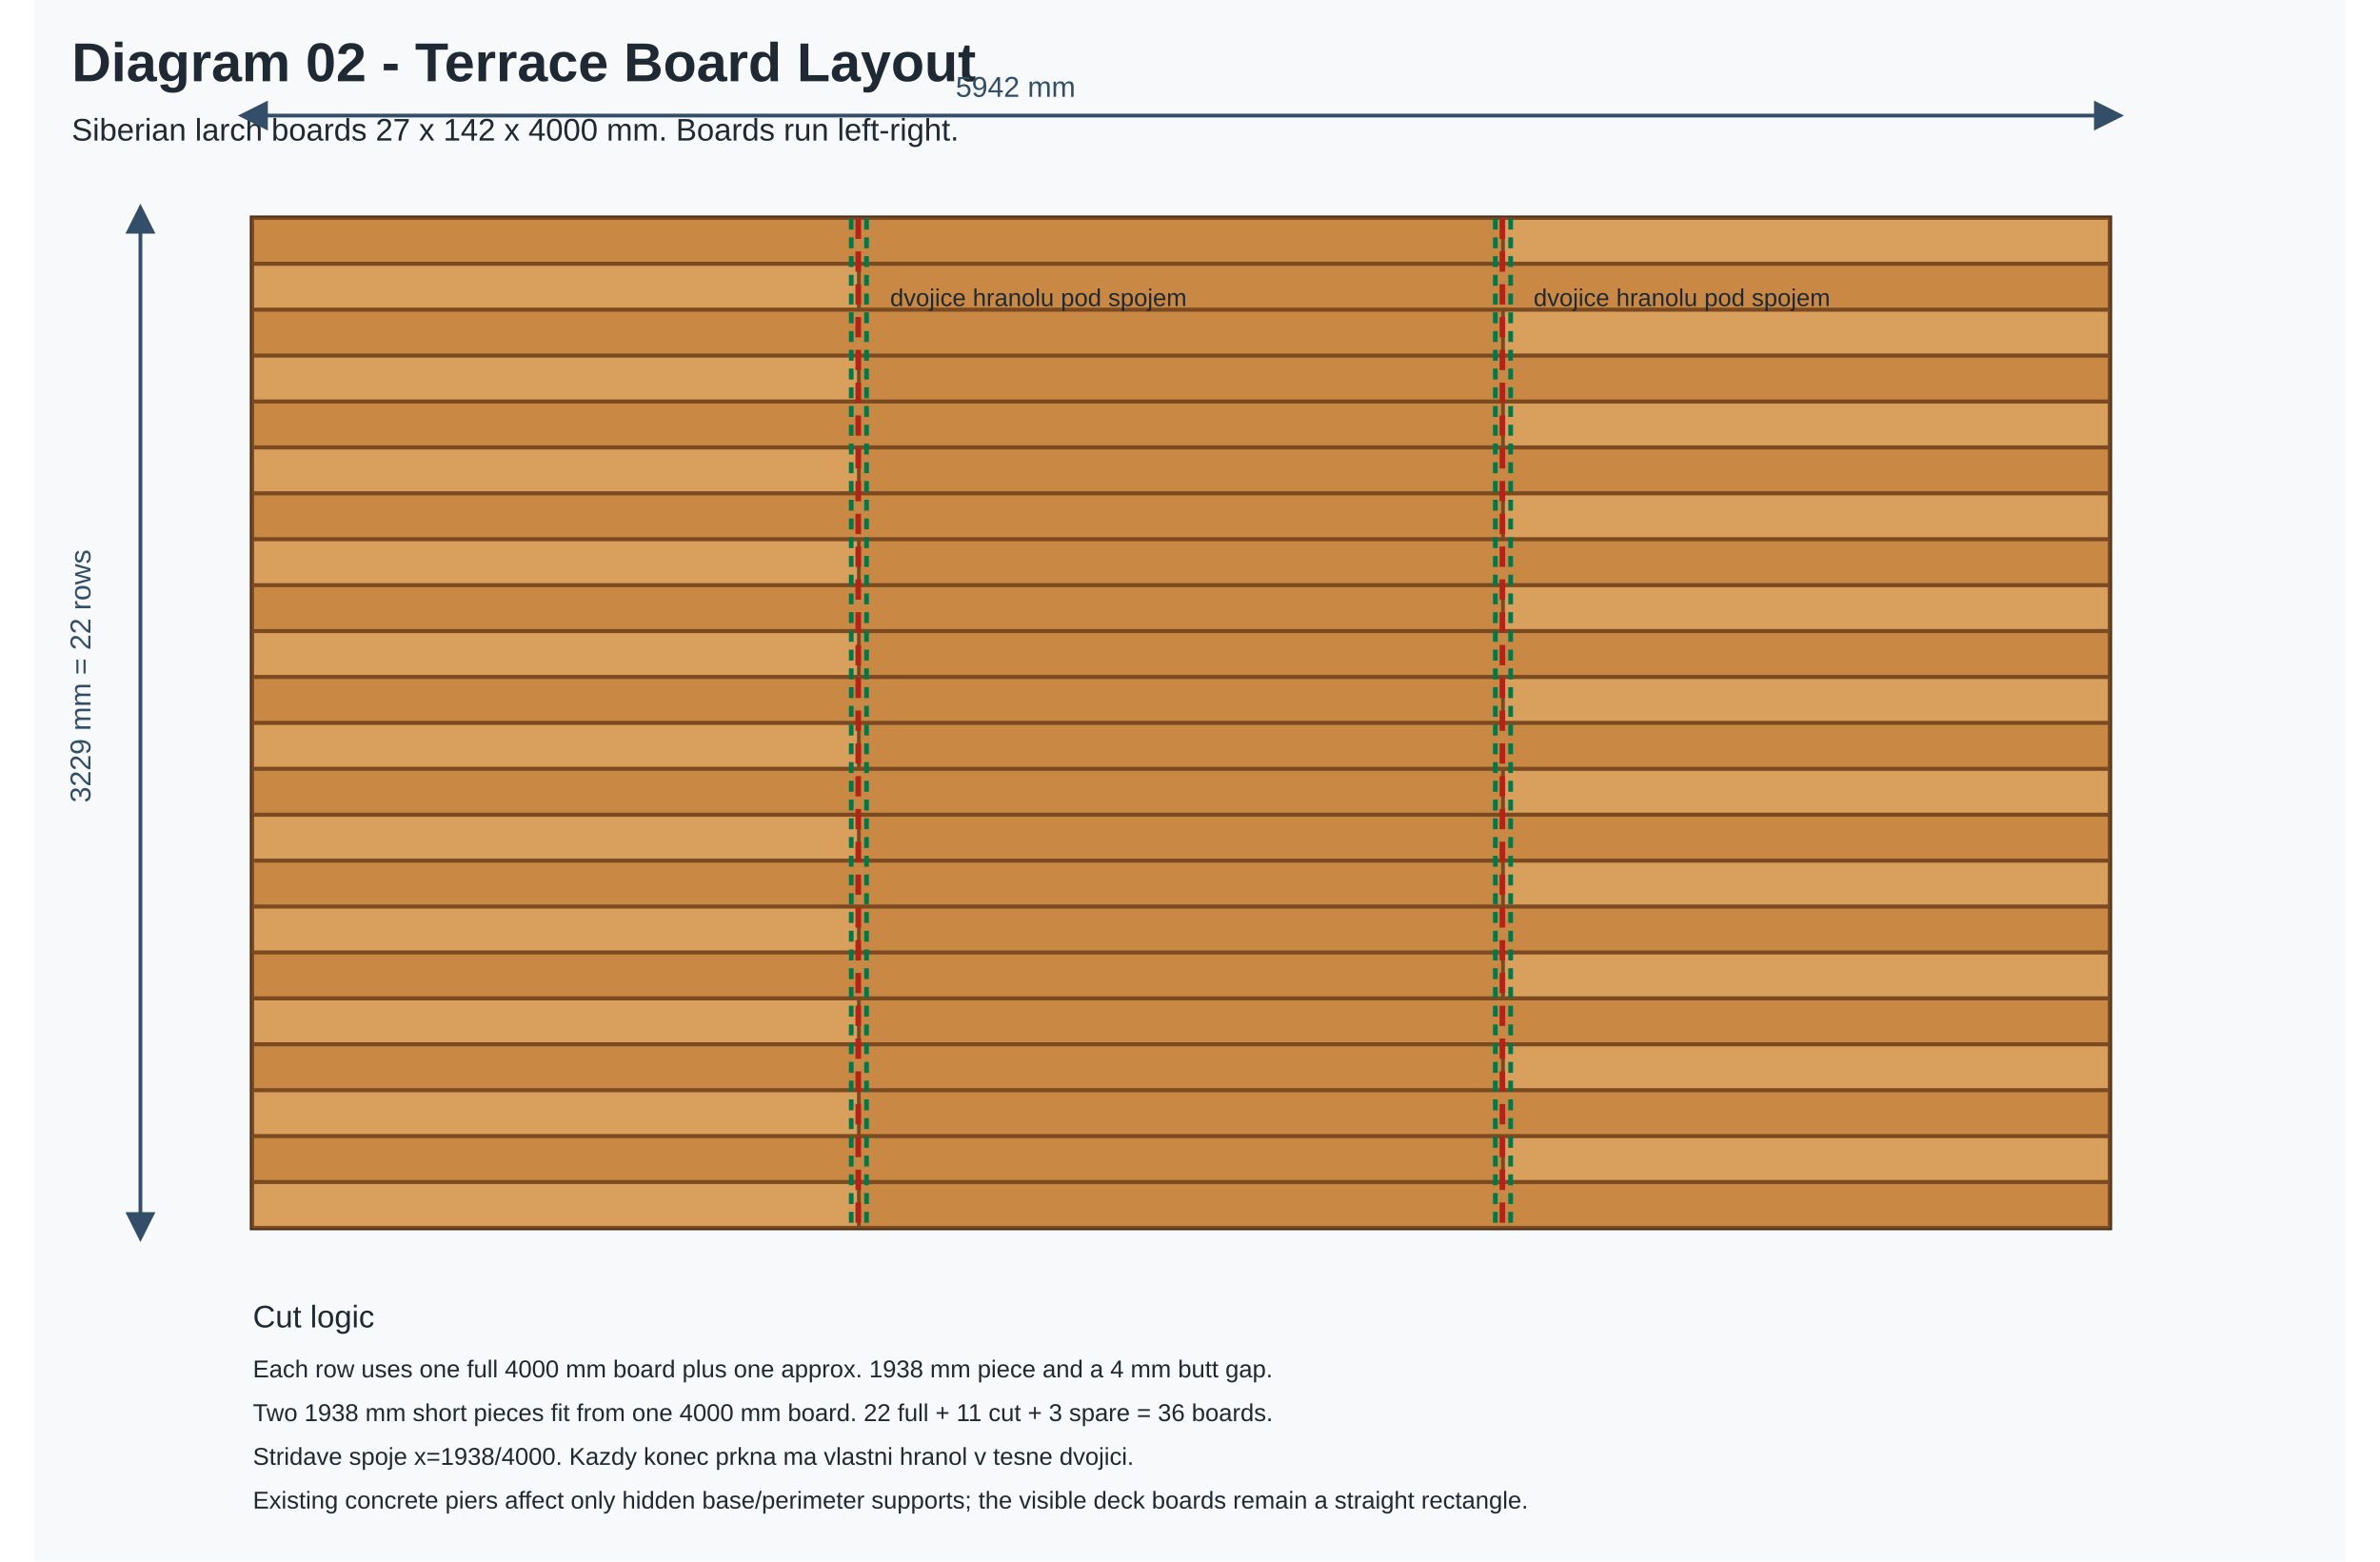
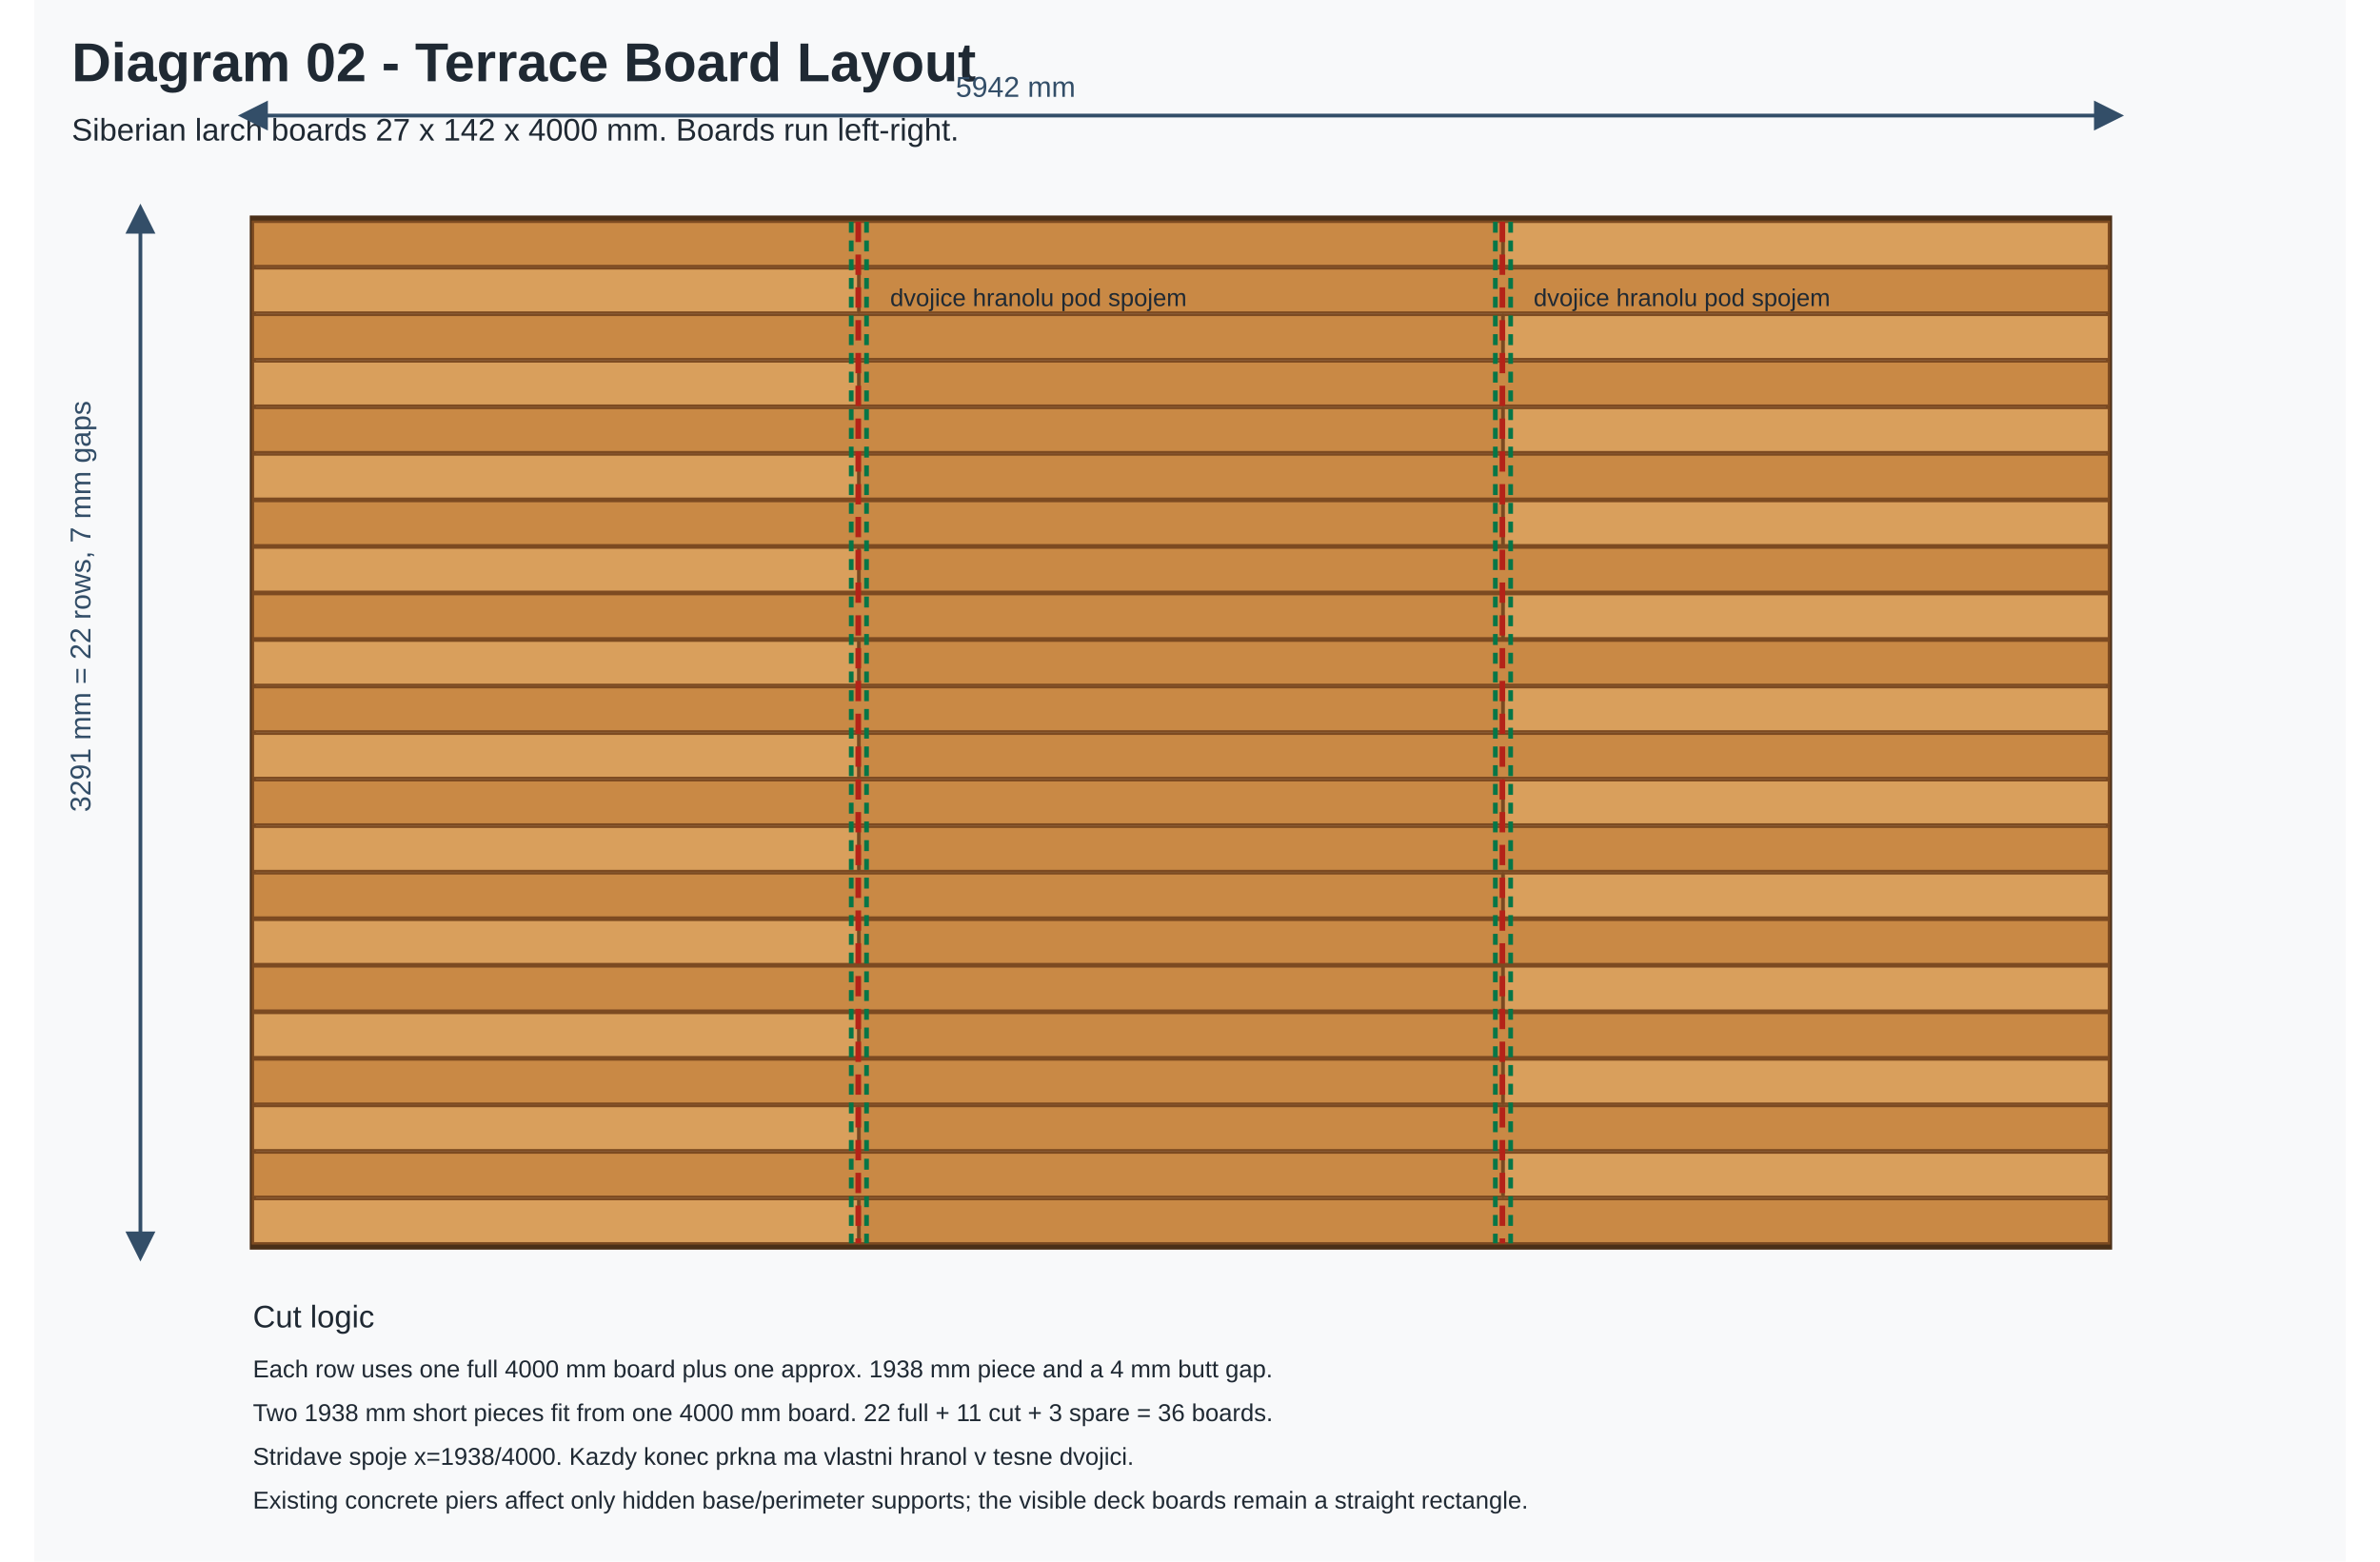
<svg xmlns="http://www.w3.org/2000/svg" width="1600" height="1050" viewBox="-700 -700 7400 5000">
  <defs>
    <style>
      .title { font: 700 175px Arial, sans-serif; fill: #1f2933; }
      .label { font: 100px Arial, sans-serif; fill: #1f2933; }
      .small { font: 78px Arial, sans-serif; fill: #1f2933; }
      .boardA { fill: #c98945; stroke: #7c4a21; stroke-width: 8; }
      .boardB { fill: #d99f5c; stroke: #7c4a21; stroke-width: 8; }
      .gap { fill: #333; opacity: 0.55; }
      .outline { fill: none; stroke: #4a2f18; stroke-width: 20; }
      .joint { stroke: #b42318; stroke-width: 18; stroke-dasharray: 65 40; }
      .pair { stroke: #067647; stroke-width: 15; stroke-dasharray: 35 25; }
      .dim { stroke: #334e68; stroke-width: 12; marker-start: url(#arrow); marker-end: url(#arrow); }
      .dimtext { font: 92px Arial, sans-serif; fill: #334e68; }
    </style>
    <marker id="arrow" viewBox="0 0 10 10" refX="5" refY="5" markerWidth="8" markerHeight="8" orient="auto-start-reverse">
      <path d="M 0 0 L 10 5 L 0 10 z" fill="#334e68" />
    </marker>
  </defs>
  <rect x="-700" y="-700" width="7400" height="5000" fill="#f8f9fa" />
  <text x="-580" y="-440" class="title">Diagram 02 - Terrace Board Layout</text>
  <text x="-580" y="-250" class="label">Siberian larch boards 27 x 142 x 4000 mm. Boards run left-right.</text>
-   <rect x="0" y="0" width="5942" height="3229" fill="#f5d0a0" opacity="0.35" />
-   <rect x="0" y="0" width="5942" height="3229" class="outline" />
+   <rect x="0" y="0" width="5942" height="3291" fill="#f5d0a0" opacity="0.35" />
+   <rect x="0" y="0" width="5942" height="3291" class="outline" />
  <g id="boards">
-     <g transform="translate(0 0)">
+     <g transform="translate(0 10)">
      <rect x="0" y="0" width="4000" height="142" class="boardA" />
      <rect x="4000" y="0" width="4" height="142" class="gap" />
      <rect x="4004" y="0" width="1938" height="142" class="boardB" />
    </g>
-     <g transform="translate(0 147)">
+     <g transform="translate(0 159)">
      <rect x="0" y="0" width="1938" height="142" class="boardB" />
      <rect x="1938" y="0" width="4" height="142" class="gap" />
      <rect x="1942" y="0" width="4000" height="142" class="boardA" />
    </g>
-     <g transform="translate(0 294)">
+     <g transform="translate(0 308)">
      <rect x="0" y="0" width="4000" height="142" class="boardA" />
      <rect x="4000" y="0" width="4" height="142" class="gap" />
      <rect x="4004" y="0" width="1938" height="142" class="boardB" />
    </g>
-     <g transform="translate(0 441)">
+     <g transform="translate(0 457)">
      <rect x="0" y="0" width="1938" height="142" class="boardB" />
      <rect x="1938" y="0" width="4" height="142" class="gap" />
      <rect x="1942" y="0" width="4000" height="142" class="boardA" />
    </g>
-     <g transform="translate(0 588)">
+     <g transform="translate(0 606)">
      <rect x="0" y="0" width="4000" height="142" class="boardA" />
      <rect x="4000" y="0" width="4" height="142" class="gap" />
      <rect x="4004" y="0" width="1938" height="142" class="boardB" />
    </g>
-     <g transform="translate(0 735)">
+     <g transform="translate(0 755)">
      <rect x="0" y="0" width="1938" height="142" class="boardB" />
      <rect x="1938" y="0" width="4" height="142" class="gap" />
      <rect x="1942" y="0" width="4000" height="142" class="boardA" />
    </g>
-     <g transform="translate(0 882)">
+     <g transform="translate(0 904)">
      <rect x="0" y="0" width="4000" height="142" class="boardA" />
      <rect x="4000" y="0" width="4" height="142" class="gap" />
      <rect x="4004" y="0" width="1938" height="142" class="boardB" />
    </g>
-     <g transform="translate(0 1029)">
+     <g transform="translate(0 1053)">
      <rect x="0" y="0" width="1938" height="142" class="boardB" />
      <rect x="1938" y="0" width="4" height="142" class="gap" />
      <rect x="1942" y="0" width="4000" height="142" class="boardA" />
    </g>
-     <g transform="translate(0 1176)">
+     <g transform="translate(0 1202)">
      <rect x="0" y="0" width="4000" height="142" class="boardA" />
      <rect x="4000" y="0" width="4" height="142" class="gap" />
      <rect x="4004" y="0" width="1938" height="142" class="boardB" />
    </g>
-     <g transform="translate(0 1323)">
+     <g transform="translate(0 1351)">
      <rect x="0" y="0" width="1938" height="142" class="boardB" />
      <rect x="1938" y="0" width="4" height="142" class="gap" />
      <rect x="1942" y="0" width="4000" height="142" class="boardA" />
    </g>
-     <g transform="translate(0 1470)">
+     <g transform="translate(0 1500)">
      <rect x="0" y="0" width="4000" height="142" class="boardA" />
      <rect x="4000" y="0" width="4" height="142" class="gap" />
      <rect x="4004" y="0" width="1938" height="142" class="boardB" />
    </g>
-     <g transform="translate(0 1617)">
+     <g transform="translate(0 1649)">
      <rect x="0" y="0" width="1938" height="142" class="boardB" />
      <rect x="1938" y="0" width="4" height="142" class="gap" />
      <rect x="1942" y="0" width="4000" height="142" class="boardA" />
    </g>
-     <g transform="translate(0 1764)">
+     <g transform="translate(0 1798)">
      <rect x="0" y="0" width="4000" height="142" class="boardA" />
      <rect x="4000" y="0" width="4" height="142" class="gap" />
      <rect x="4004" y="0" width="1938" height="142" class="boardB" />
    </g>
-     <g transform="translate(0 1911)">
+     <g transform="translate(0 1947)">
      <rect x="0" y="0" width="1938" height="142" class="boardB" />
      <rect x="1938" y="0" width="4" height="142" class="gap" />
      <rect x="1942" y="0" width="4000" height="142" class="boardA" />
    </g>
-     <g transform="translate(0 2058)">
+     <g transform="translate(0 2096)">
      <rect x="0" y="0" width="4000" height="142" class="boardA" />
      <rect x="4000" y="0" width="4" height="142" class="gap" />
      <rect x="4004" y="0" width="1938" height="142" class="boardB" />
    </g>
-     <g transform="translate(0 2205)">
+     <g transform="translate(0 2245)">
      <rect x="0" y="0" width="1938" height="142" class="boardB" />
      <rect x="1938" y="0" width="4" height="142" class="gap" />
      <rect x="1942" y="0" width="4000" height="142" class="boardA" />
    </g>
-     <g transform="translate(0 2352)">
+     <g transform="translate(0 2394)">
      <rect x="0" y="0" width="4000" height="142" class="boardA" />
      <rect x="4000" y="0" width="4" height="142" class="gap" />
      <rect x="4004" y="0" width="1938" height="142" class="boardB" />
    </g>
-     <g transform="translate(0 2499)">
+     <g transform="translate(0 2543)">
      <rect x="0" y="0" width="1938" height="142" class="boardB" />
      <rect x="1938" y="0" width="4" height="142" class="gap" />
      <rect x="1942" y="0" width="4000" height="142" class="boardA" />
    </g>
-     <g transform="translate(0 2646)">
+     <g transform="translate(0 2692)">
      <rect x="0" y="0" width="4000" height="142" class="boardA" />
      <rect x="4000" y="0" width="4" height="142" class="gap" />
      <rect x="4004" y="0" width="1938" height="142" class="boardB" />
    </g>
-     <g transform="translate(0 2793)">
+     <g transform="translate(0 2841)">
      <rect x="0" y="0" width="1938" height="142" class="boardB" />
      <rect x="1938" y="0" width="4" height="142" class="gap" />
      <rect x="1942" y="0" width="4000" height="142" class="boardA" />
    </g>
-     <g transform="translate(0 2940)">
+     <g transform="translate(0 2990)">
      <rect x="0" y="0" width="4000" height="142" class="boardA" />
      <rect x="4000" y="0" width="4" height="142" class="gap" />
      <rect x="4004" y="0" width="1938" height="142" class="boardB" />
    </g>
-     <g transform="translate(0 3087)">
+     <g transform="translate(0 3139)">
      <rect x="0" y="0" width="1938" height="142" class="boardB" />
      <rect x="1938" y="0" width="4" height="142" class="gap" />
      <rect x="1942" y="0" width="4000" height="142" class="boardA" />
    </g>
  </g>
-   <line x1="1938" y1="0" x2="1938" y2="3229" class="joint" />
-   <line x1="4000" y1="0" x2="4000" y2="3229" class="joint" />
-   <line x1="1915.5" y1="0" x2="1915.5" y2="3229" class="pair" />
-   <line x1="1964.5" y1="0" x2="1964.5" y2="3229" class="pair" />
-   <line x1="3977.5" y1="0" x2="3977.5" y2="3229" class="pair" />
-   <line x1="4026.5" y1="0" x2="4026.5" y2="3229" class="pair" />
+   <line x1="1938" y1="10" x2="1938" y2="3281" class="joint" />
+   <line x1="4000" y1="10" x2="4000" y2="3281" class="joint" />
+   <line x1="1915.5" y1="10" x2="1915.5" y2="3281" class="pair" />
+   <line x1="1964.5" y1="10" x2="1964.5" y2="3281" class="pair" />
+   <line x1="3977.5" y1="10" x2="3977.5" y2="3281" class="pair" />
+   <line x1="4026.5" y1="10" x2="4026.5" y2="3281" class="pair" />
  <text x="2040" y="280" class="small">dvojice hranolu pod spojem</text>
  <text x="4100" y="280" class="small">dvojice hranolu pod spojem</text>
  <line x1="0" y1="-330" x2="5942" y2="-330" class="dim" />
  <text x="2250" y="-390" class="dimtext">5942 mm</text>
-   <line x1="-360" y1="0" x2="-360" y2="3229" class="dim" />
-   <text x="-520" y="1870" class="dimtext" transform="rotate(-90 -520 1870)">3229 mm = 22 rows</text>
+   <line x1="-360" y1="0" x2="-360" y2="3291" class="dim" />
+   <text x="-520" y="1900" class="dimtext" transform="rotate(-90 -520 1900)">3291 mm = 22 rows, 7 mm gaps</text>
  <g transform="translate(0 3550)">
    <text x="0" y="0" class="label">Cut logic</text>
    <text x="0" y="160" class="small">Each row uses one full 4000 mm board plus one approx. 1938 mm piece and a 4 mm butt gap.</text>
    <text x="0" y="300" class="small">Two 1938 mm short pieces fit from one 4000 mm board. 22 full + 11 cut + 3 spare = 36 boards.</text>
    <text x="0" y="440" class="small">Stridave spoje x=1938/4000. Kazdy konec prkna ma vlastni hranol v tesne dvojici.</text>
    <text x="0" y="580" class="small">Existing concrete piers affect only hidden base/perimeter supports; the visible deck boards remain a straight rectangle.</text>
  </g>
</svg>
